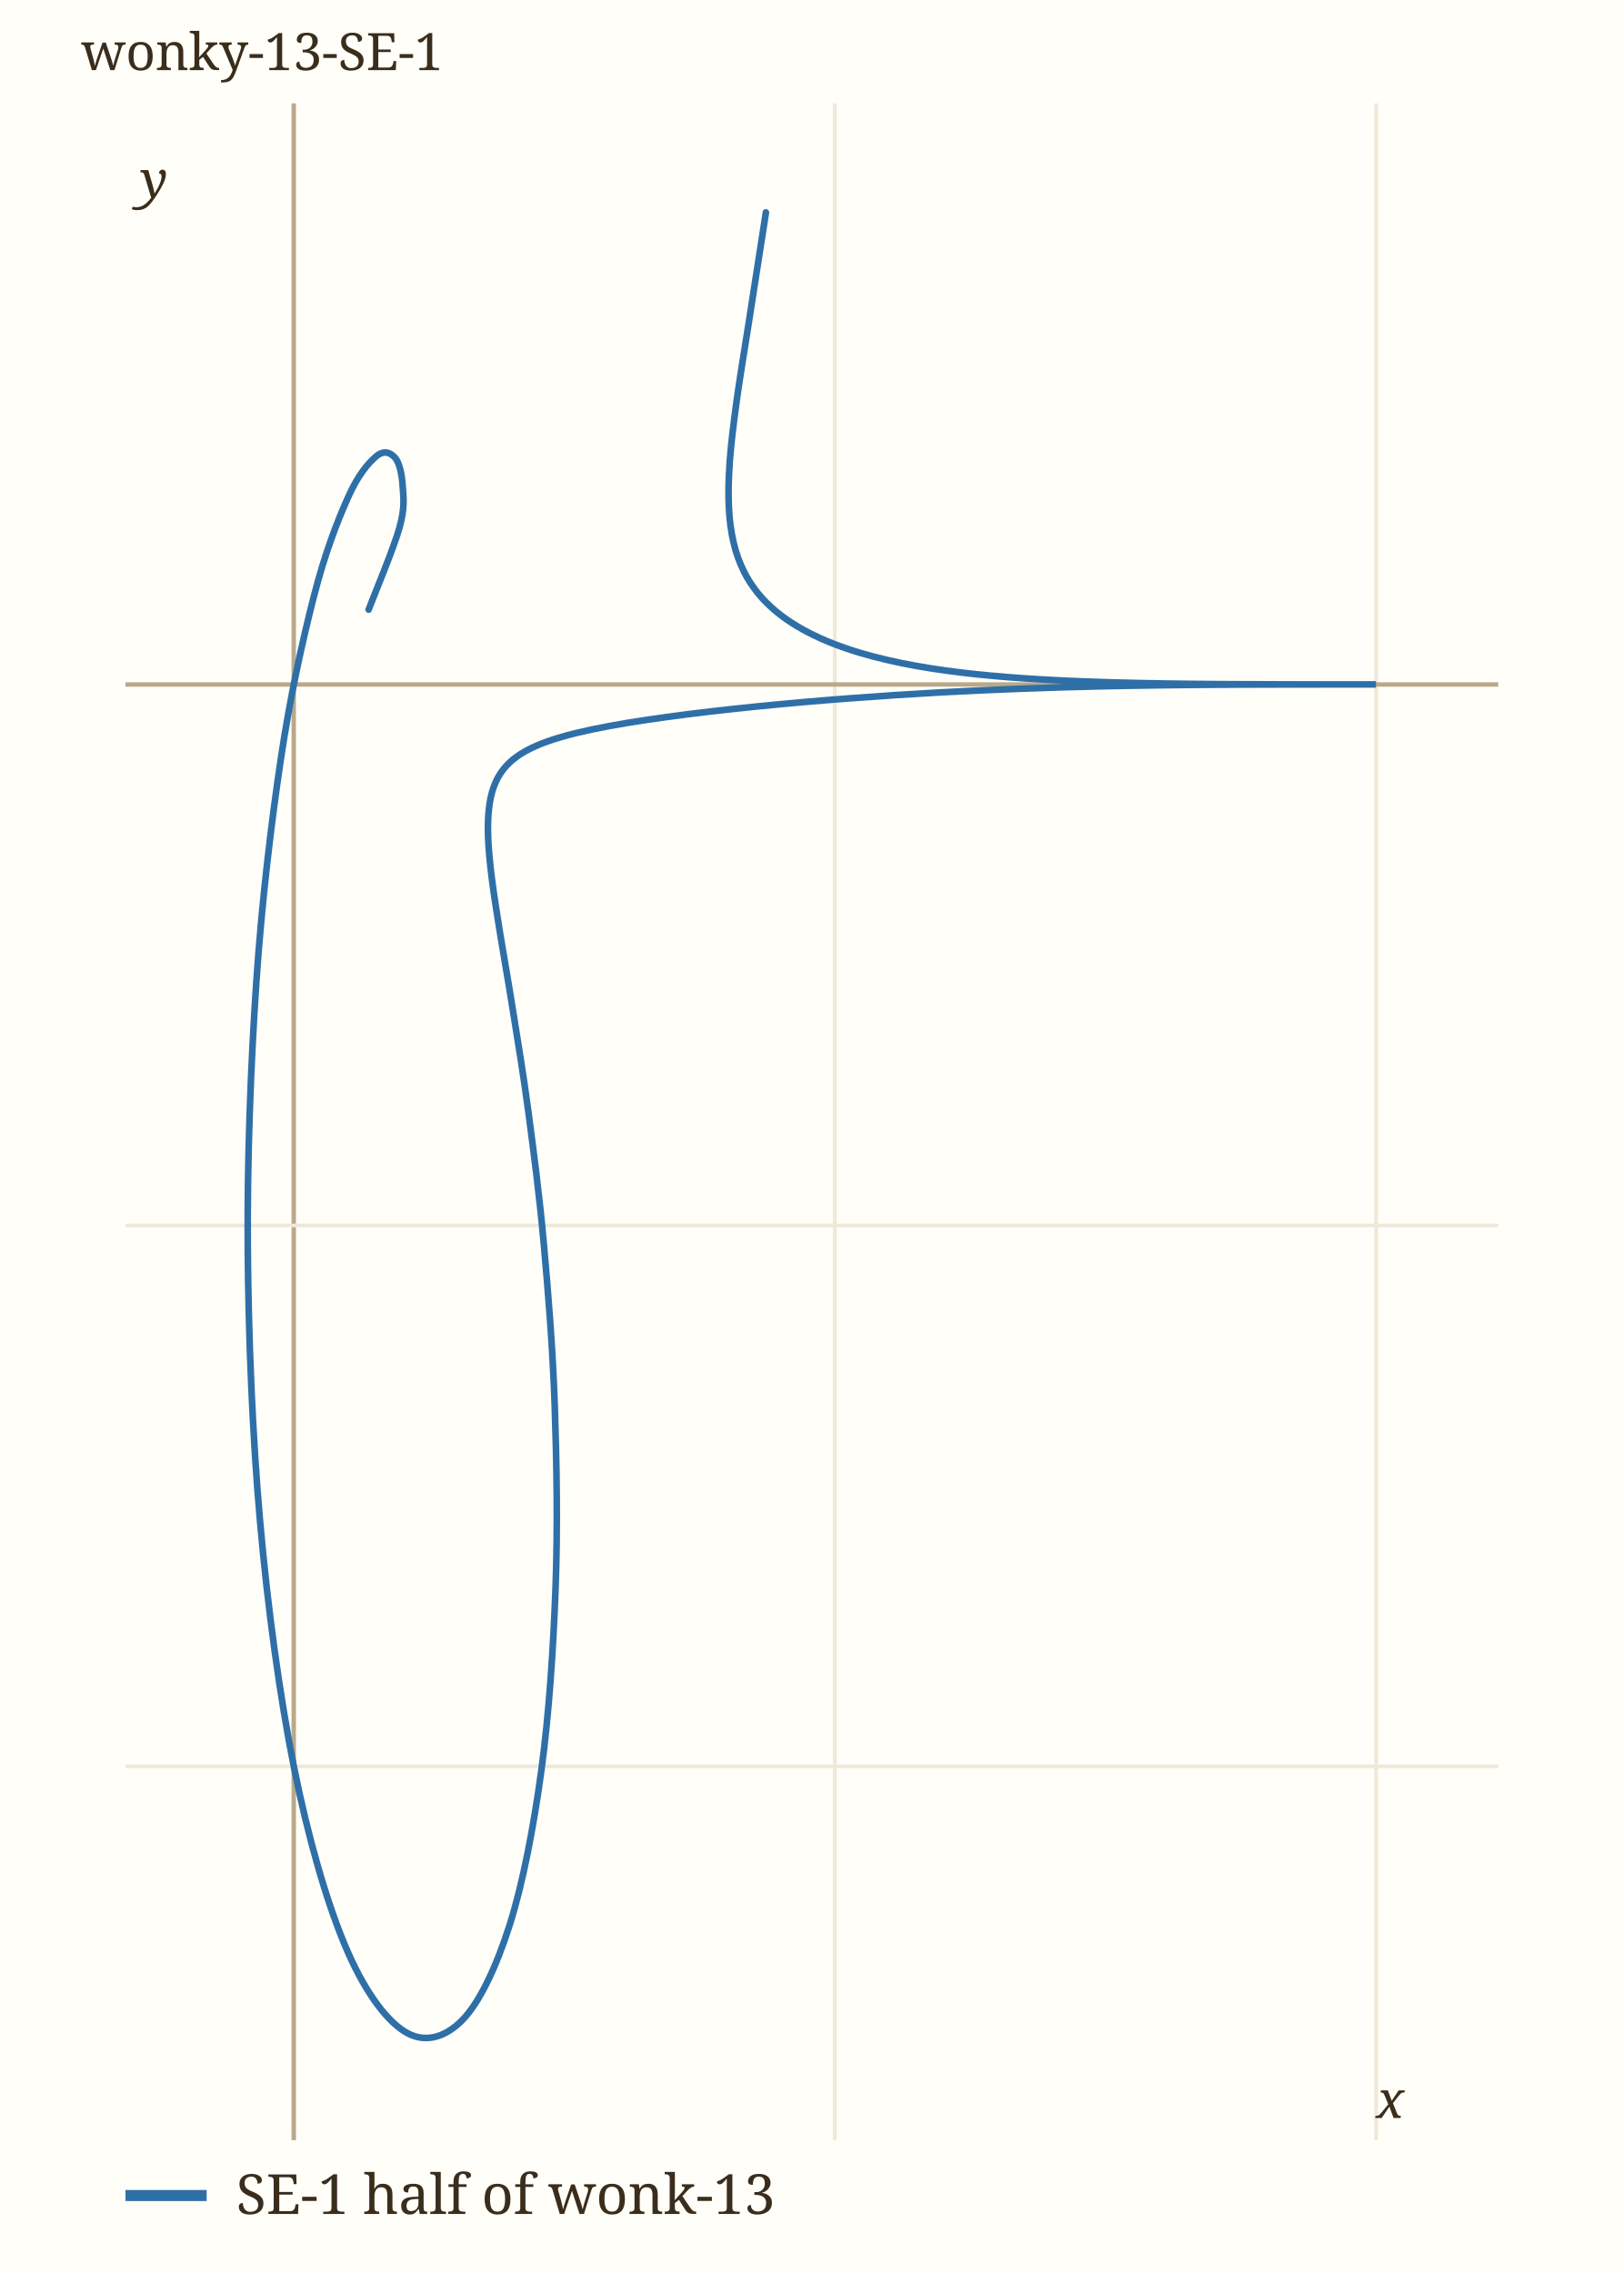
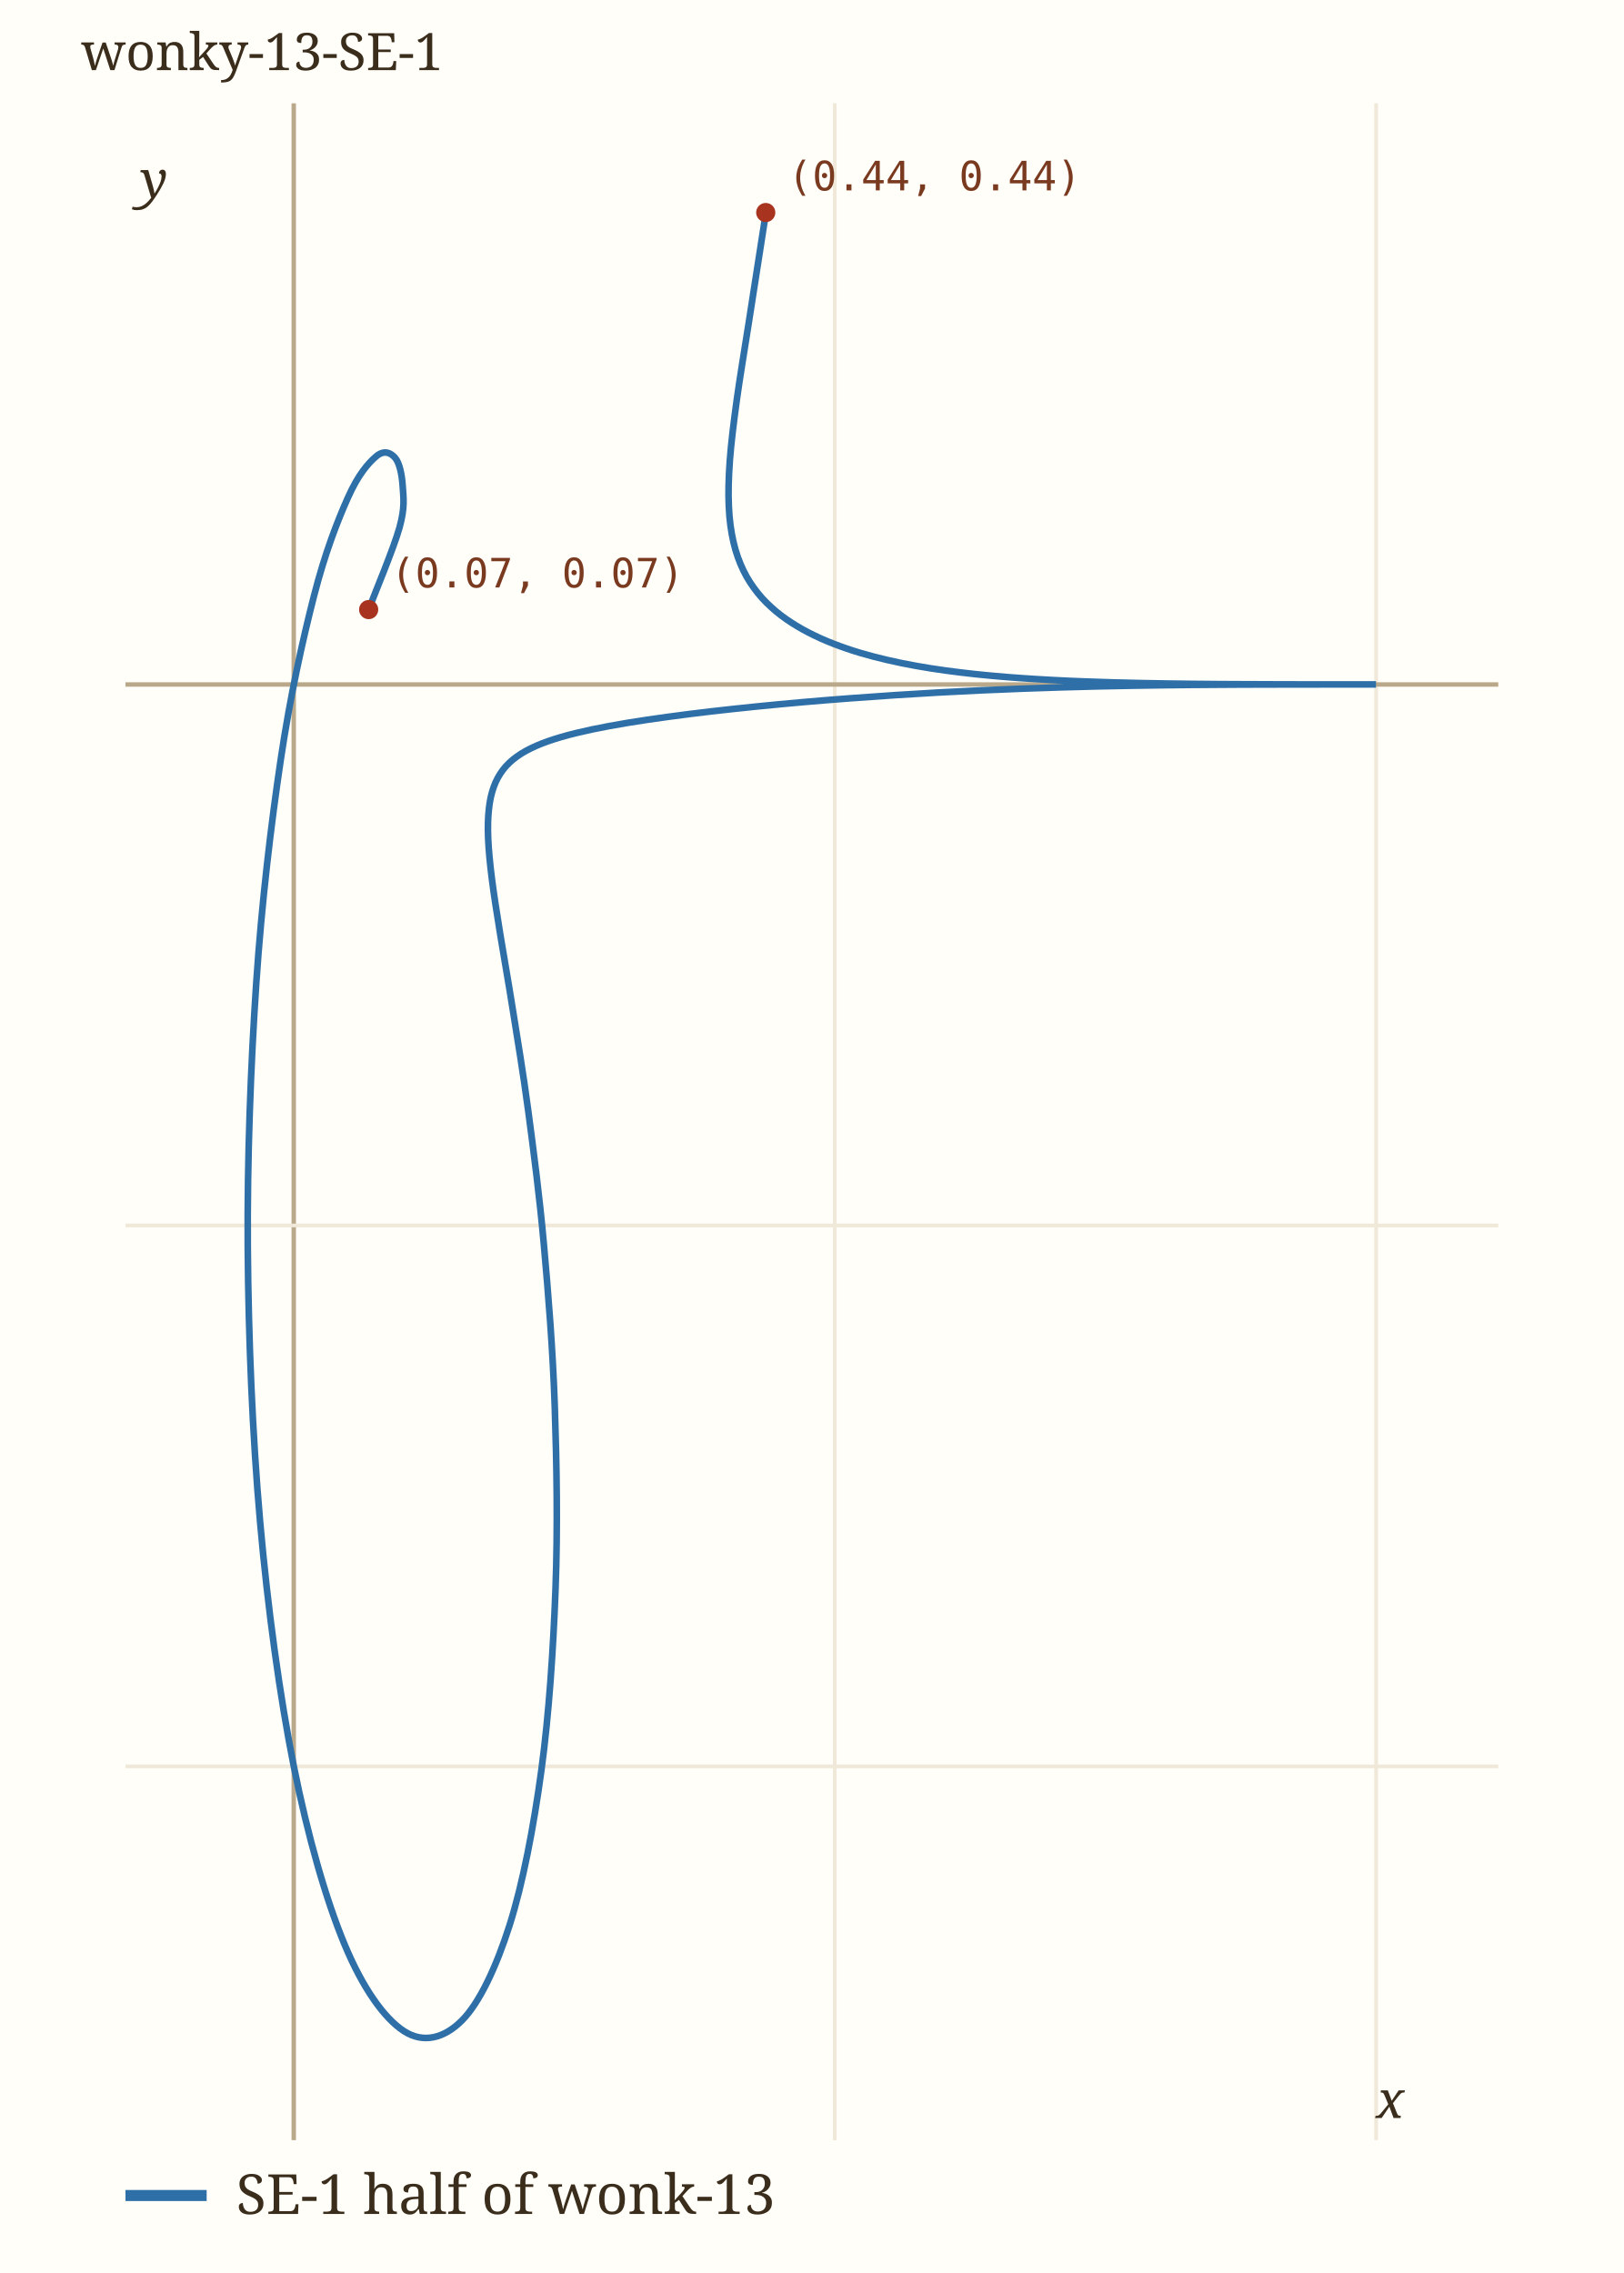
<svg xmlns="http://www.w3.org/2000/svg" viewBox="0 0 440 616" width="440" height="616" role="img" aria-label="wonky-13-SE-1" data-panel="wonky-13-SE-1">
  <rect x="0" y="0" width="440" height="616" fill="#fffef9" />
  <clipPath id="clip-wonky-13-SE-1">
    <rect x="34" y="28" width="372" height="552" />
  </clipPath>
  <g clip-path="url(#clip-wonky-13-SE-1)">
    <line x1="79.6" x2="79.6" y1="28" y2="580" stroke="#b9a98a" stroke-width="1.2" />
    <line x1="226.2" x2="226.2" y1="28" y2="580" stroke="#f0e8d8" stroke-width="1" />
    <text x="226.2" y="594.0" font-family="ui-monospace, Menlo, monospace" font-size="11" fill="#9c8a6a" text-anchor="middle">0.5</text>
    <line x1="372.9" x2="372.9" y1="28" y2="580" stroke="#f0e8d8" stroke-width="1" />
    <text x="372.9" y="594.0" font-family="ui-monospace, Menlo, monospace" font-size="11" fill="#9c8a6a" text-anchor="middle">1</text>
    <line x1="34" x2="406" y1="478.7" y2="478.7" stroke="#f0e8d8" stroke-width="1" />
    <text x="28.0" y="482.7" font-family="ui-monospace, Menlo, monospace" font-size="11" fill="#9c8a6a" text-anchor="end">-1</text>
    <line x1="34" x2="406" y1="332.1" y2="332.1" stroke="#f0e8d8" stroke-width="1" />
    <text x="28.0" y="336.1" font-family="ui-monospace, Menlo, monospace" font-size="11" fill="#9c8a6a" text-anchor="end">-0.5</text>
    <line x1="34" x2="406" y1="185.5" y2="185.5" stroke="#b9a98a" stroke-width="1.2" />
    <path d="M99.89,165.21 C101.28,161.51 106.72,148.54 108.26,142.96 C109.80,137.38 109.32,134.89 109.12,131.74 C108.92,128.59 108.24,125.39 107.05,124.05 C105.86,122.70 104.09,121.86 101.95,123.67 C99.82,125.48 97.07,128.58 94.26,134.91 C91.44,141.23 88.08,149.80 85.05,161.63 C82.02,173.46 78.68,188.40 76.07,205.87 C73.47,223.34 70.93,244.39 69.44,266.45 C67.95,288.51 66.97,313.89 67.14,338.23 C67.32,362.58 68.41,389.11 70.49,412.52 C72.57,435.94 75.81,459.66 79.62,478.72 C83.43,497.78 88.38,514.95 93.35,526.90 C98.31,538.86 104.13,546.98 109.43,550.43 C114.73,553.88 120.38,552.37 125.15,547.59 C129.93,542.81 134.50,533.02 138.09,521.74 C141.68,510.46 144.61,495.10 146.68,479.90 C148.76,464.69 149.93,446.96 150.54,430.50 C151.15,414.05 150.86,396.72 150.33,381.17 C149.80,365.62 148.57,350.54 147.37,337.22 C146.18,323.90 144.57,311.85 143.17,301.25 C141.76,290.64 140.22,281.60 138.95,273.58 C137.68,265.55 136.49,259.01 135.54,253.12 C134.60,247.23 133.84,242.53 133.30,238.24 C132.76,233.96 132.43,230.54 132.29,227.40 C132.15,224.25 132.22,221.71 132.47,219.36 C132.71,217.01 133.15,215.08 133.78,213.30 C134.42,211.51 135.24,210.02 136.29,208.64 C137.34,207.26 138.59,206.10 140.10,205.01 C141.61,203.92 143.35,202.99 145.35,202.11 C147.34,201.23 149.60,200.47 152.10,199.73 C154.60,199.00 157.37,198.34 160.35,197.70 C163.33,197.07 166.57,196.48 169.98,195.91 C173.39,195.35 177.03,194.81 180.79,194.30 C184.54,193.78 188.49,193.29 192.49,192.82 C196.49,192.36 200.64,191.91 204.80,191.49 C208.95,191.07 213.19,190.67 217.40,190.30 C221.61,189.93 225.86,189.59 230.04,189.27 C234.22,188.95 238.39,188.66 242.48,188.39 C246.56,188.12 250.61,187.88 254.55,187.66 C258.49,187.45 262.36,187.25 266.12,187.08 C269.88,186.91 273.55,186.76 277.11,186.63 C280.66,186.49 284.12,186.38 287.46,186.28 C290.80,186.18 294.03,186.10 297.15,186.02 C300.27,185.95 303.28,185.89 306.18,185.84 C309.08,185.79 311.87,185.75 314.55,185.71 C317.23,185.68 319.80,185.65 322.28,185.62 C324.75,185.60 327.11,185.58 329.38,185.57 C331.64,185.55 333.81,185.54 335.87,185.53 C337.94,185.52 339.90,185.51 341.78,185.51 C343.65,185.50 345.43,185.50 347.11,185.50 C348.80,185.49 350.39,185.49 351.89,185.49 C353.39,185.49 354.80,185.49 356.13,185.49 C357.45,185.48 358.69,185.48 359.85,185.48 C361.00,185.48 362.07,185.48 363.06,185.48 C364.04,185.48 364.95,185.48 365.78,185.48 C366.60,185.48 367.35,185.48 368.02,185.48 C368.70,185.48 369.29,185.48 369.82,185.48 C370.35,185.48 370.80,185.48 371.18,185.48 C371.56,185.48 371.88,185.48 372.13,185.48 C372.38,185.48 372.56,185.48 372.68,185.48 C372.80,185.48 372.86,185.48 372.86,185.48 C372.86,185.48 372.80,185.48 372.68,185.48 C372.56,185.48 372.38,185.48 372.13,185.48 C371.88,185.48 371.56,185.48 371.18,185.48 C370.80,185.48 370.35,185.48 369.82,185.48 C369.29,185.48 368.70,185.48 368.03,185.48 C367.35,185.48 366.60,185.48 365.78,185.48 C364.95,185.48 364.05,185.48 363.06,185.48 C362.07,185.48 361.01,185.48 359.86,185.48 C358.71,185.48 357.48,185.48 356.16,185.48 C354.84,185.48 353.44,185.48 351.95,185.48 C350.47,185.47 348.89,185.47 347.24,185.47 C345.58,185.46 343.84,185.46 342.02,185.45 C340.19,185.45 338.29,185.44 336.30,185.43 C334.31,185.42 332.24,185.41 330.10,185.40 C327.96,185.38 325.74,185.36 323.46,185.34 C321.17,185.31 318.81,185.29 316.40,185.25 C313.99,185.21 311.50,185.17 308.97,185.12 C306.45,185.07 303.86,185.01 301.24,184.93 C298.63,184.85 295.96,184.77 293.27,184.66 C290.58,184.56 287.85,184.44 285.12,184.29 C282.39,184.15 279.63,183.98 276.88,183.79 C274.12,183.60 271.36,183.38 268.61,183.12 C265.86,182.87 263.11,182.59 260.39,182.25 C257.66,181.92 254.95,181.56 252.28,181.14 C249.61,180.71 246.96,180.25 244.37,179.72 C241.77,179.18 239.20,178.60 236.70,177.94 C234.20,177.28 231.74,176.56 229.37,175.74 C226.99,174.92 224.67,174.04 222.45,173.04 C220.23,172.03 218.07,170.95 216.05,169.73 C214.02,168.51 212.08,167.19 210.30,165.70 C208.53,164.20 206.85,162.60 205.38,160.76 C203.91,158.91 202.57,156.94 201.47,154.65 C200.37,152.36 199.44,149.90 198.78,147.01 C198.11,144.12 197.66,141.01 197.50,137.31 C197.33,133.61 197.42,129.60 197.77,124.80 C198.13,120.01 198.78,114.78 199.63,108.54 C200.49,102.30 201.65,95.45 202.91,87.38 C204.16,79.31 206.38,65.10 207.15,60.14 C207.93,55.17 207.47,58.00 207.53,57.57" fill="none" stroke="#2f6fa8" stroke-width="1.8" stroke-linecap="round" data-path="wonky-13-SE-1" />
+     <circle cx="99.9" cy="165.2" r="2.6" fill="#a8341f" />
+     <text x="105.9" y="159.2" font-family="ui-monospace, Menlo, monospace" font-size="11" fill="#7a3a20">(0.07, 0.07)</text>
+     <circle cx="207.5" cy="57.6" r="2.6" fill="#a8341f" />
+     <text x="213.5" y="51.6" font-family="ui-monospace, Menlo, monospace" font-size="11" fill="#7a3a20">(0.44, 0.44)</text>
  </g>
  <text x="372.9" y="574.0" font-family="Georgia, serif" font-size="14" font-style="italic" fill="#3b2d1c">x</text>
  <text x="38.0" y="53.6" font-family="Georgia, serif" font-size="14" font-style="italic" fill="#3b2d1c">y</text>
  <text x="22" y="19" font-family="Georgia, serif" font-size="14" fill="#3b2d1c">wonky-13-SE-1</text>
  <line x1="34" x2="56" y1="595" y2="595" stroke="#2f6fa8" stroke-width="3" />
  <text x="64" y="600" font-family="Georgia, serif" font-size="15" fill="#3b2d1c">SE-1 half of wonk-13</text>
</svg>
